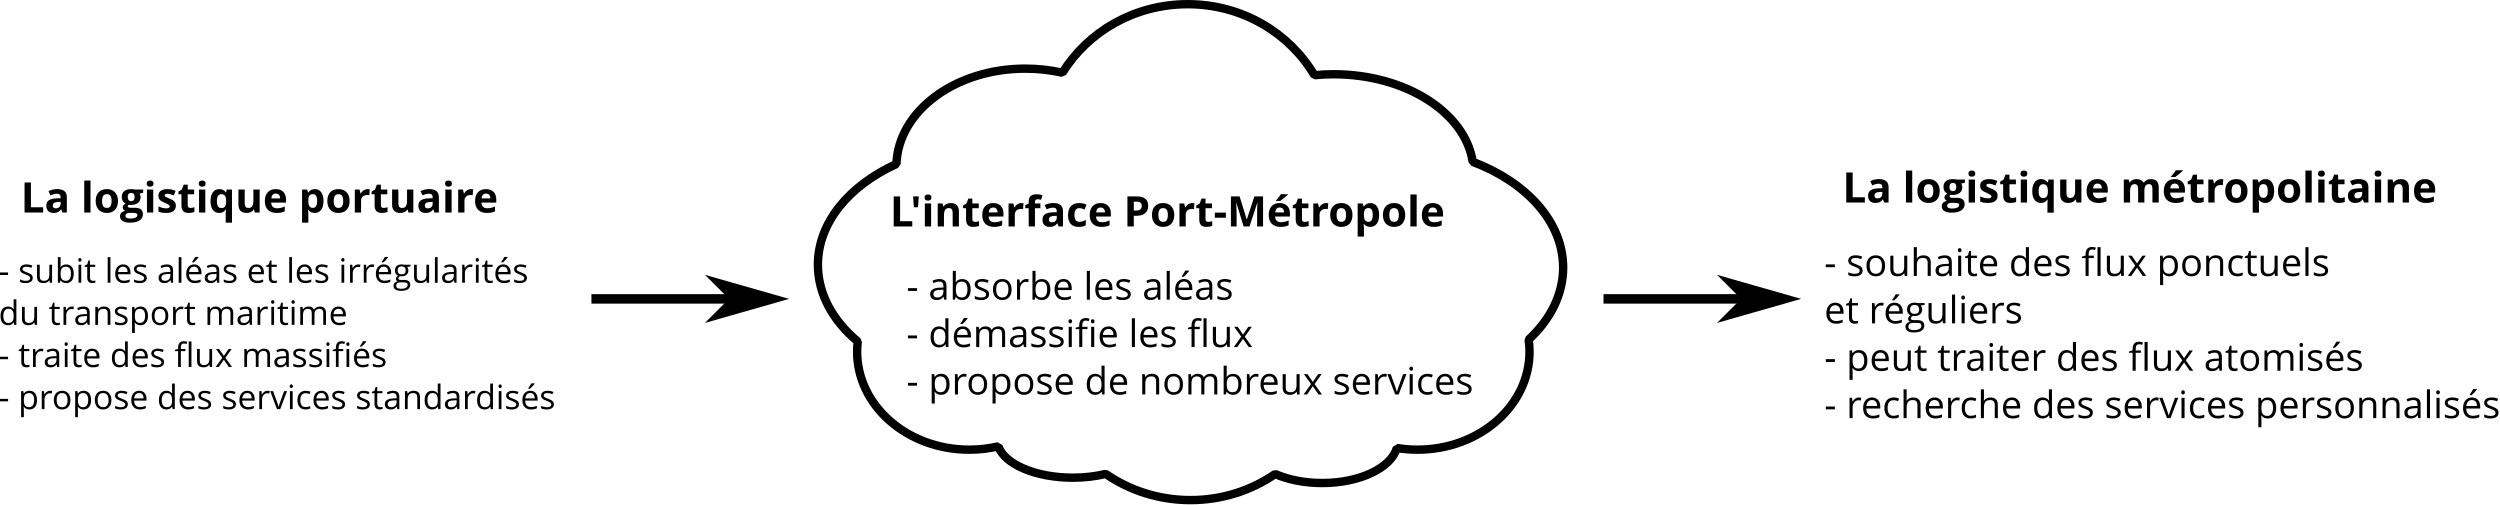
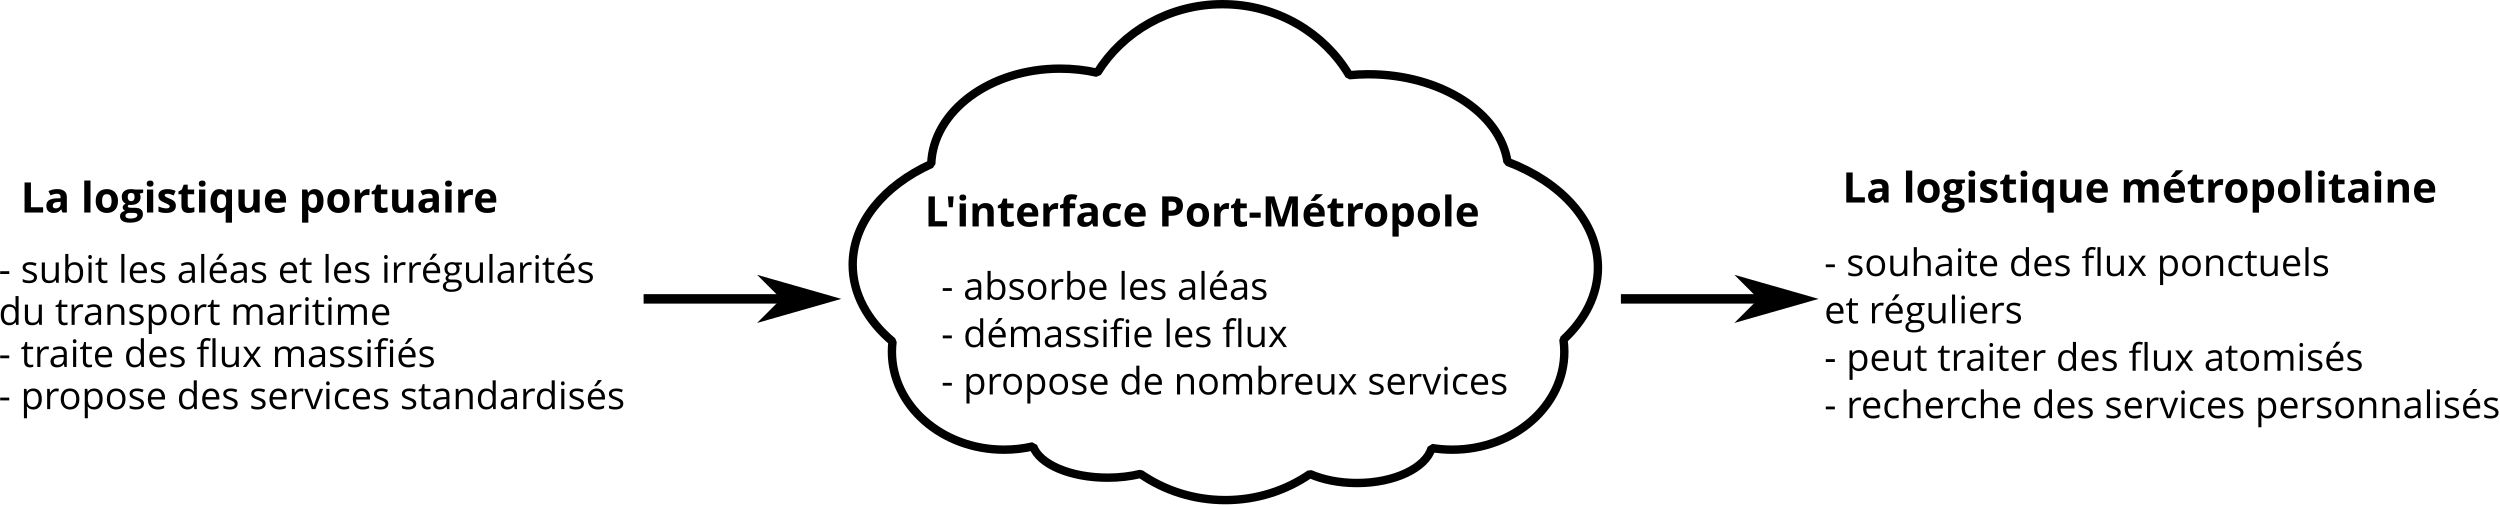
<svg xmlns="http://www.w3.org/2000/svg" width="2374.054" height="478.893" viewBox="0 0 2374.054 478.893" preserveAspectRatio="xMinYMin meet" id="svg4187" version="1.1">
  <defs id="defs4189">
    <marker orient="auto" refY="0" refX="0" id="Arrow1Mend" style="overflow:visible">
      <path id="path4754" d="M 0,0 5,-5 -12.5,0 5,5 0,0 z" style="fill-rule:evenodd;stroke:#000000;stroke-width:1pt" transform="matrix(-0.4,0,0,-0.4,-4,0)" />
    </marker>
    <marker orient="auto" refY="0" refX="0" id="Arrow1Lend" style="overflow:visible">
      <path id="path4748" d="M 0,0 5,-5 -12.5,0 5,5 0,0 z" style="fill-rule:evenodd;stroke:#000000;stroke-width:1pt" transform="matrix(-0.8,0,0,-0.8,-10,0)" />
    </marker>
    <marker orient="auto" refY="0" refX="0" id="Arrow2Send" style="overflow:visible">
      <path id="path4778" style="fill-rule:evenodd;stroke-width:0.625;stroke-linejoin:round" d="M 8.719,4.034 -2.207,0.016 8.719,-4.002 c -1.745,2.372 -1.735,5.617 -6e-7,8.035 z" transform="matrix(-0.3,0,0,-0.3,0.69,0)" />
    </marker>
    <marker orient="auto" refY="0" refX="0" id="Arrow1Mend-1" style="overflow:visible">
      <path id="path4754-7" d="M 0,0 5,-5 -12.5,0 5,5 0,0 z" style="fill-rule:evenodd;stroke:#000000;stroke-width:1pt" transform="matrix(-0.4,0,0,-0.4,-4,0)" />
    </marker>
  </defs>
  <g id="layer1" transform="translate(1270.86,456.3948)">
-     <path style="fill:none;stroke:#000000;stroke-width:9;stroke-linecap:butt;stroke-linejoin:miter;stroke-miterlimit:4;stroke-opacity:1;stroke-dasharray:none;marker-end:url(#Arrow1Mend)" d="m -709.231,-172.568 170,0" id="path4231" />
-     <path style="fill:none;stroke:#000000;stroke-width:9;stroke-linecap:butt;stroke-linejoin:miter;stroke-miterlimit:4;stroke-opacity:1;stroke-dasharray:none;marker-end:url(#Arrow1Mend)" d="m 251.863,-172.568 170,0" id="path4231-4" />
+     <path style="fill:none;stroke:#000000;stroke-width:9;stroke-linecap:butt;stroke-linejoin:miter;stroke-miterlimit:4;stroke-opacity:1;stroke-dasharray:none;marker-end:url(#Arrow1Mend)" d="m -659.674,-172.568 170,0" id="path4231" />
+     <path style="fill:none;stroke:#000000;stroke-width:9;stroke-linecap:butt;stroke-linejoin:miter;stroke-miterlimit:4;stroke-opacity:1;stroke-dasharray:none;marker-end:url(#Arrow1Mend)" d="m 268.383,-172.568 170,0" id="path4231-4" />
    <g id="g3154" transform="translate(0,-0.6817372)">
      <text id="text4195" y="-232.381" x="-1272.173" style="font-size:18px;font-style:normal;font-weight:normal;text-align:start;line-height:125%;letter-spacing:0px;word-spacing:0px;text-anchor:start;fill:#000000;fill-opacity:1;stroke:none;font-family:Sans-Serif;-inkscape-font-specification:Sans-Serif" xml:space="preserve">
        <tspan style="font-size:40px;text-align:start;text-anchor:start" y="-232.381" x="-1272.173" id="tspan4197" />
-         <tspan style="font-size:32px;font-style:normal;font-variant:normal;font-weight:normal;font-stretch:normal;text-align:start;text-anchor:start;font-family:Open Sans;-inkscape-font-specification:Open Sans" id="tspan4199" y="-187.191" x="-1272.173">- subit les aléas et les irrégularités</tspan>
-         <tspan id="tspan3011" style="font-size:32px;font-style:normal;font-variant:normal;font-weight:normal;font-stretch:normal;text-align:start;text-anchor:start;font-family:Open Sans;-inkscape-font-specification:Open Sans" y="-147.191" x="-1272.173">du transport maritime</tspan>
-         <tspan style="font-size:32px;font-style:normal;font-variant:normal;font-weight:normal;font-stretch:normal;text-align:start;text-anchor:start;font-family:Open Sans;-inkscape-font-specification:Open Sans" id="tspan4201" y="-107.191" x="-1272.173">- traite des flux massifiés</tspan>
-         <tspan style="font-size:32px;font-style:normal;font-variant:normal;font-weight:normal;font-stretch:normal;text-align:start;text-anchor:start;font-family:Open Sans;-inkscape-font-specification:Open Sans" id="tspan4203" y="-67.191" x="-1272.173">- propose des services standardisés</tspan>
+         <tspan style="font-size:36px;font-style:normal;font-variant:normal;font-weight:normal;font-stretch:normal;text-align:start;text-anchor:start;font-family:Open Sans;-inkscape-font-specification:Open Sans" id="tspan4199" y="-187.191" x="-1272.173">- subit les aléas et les irrégularités</tspan>
+         <tspan id="tspan3011" style="font-size:36px;font-style:normal;font-variant:normal;font-weight:normal;font-stretch:normal;text-align:start;text-anchor:start;font-family:Open Sans;-inkscape-font-specification:Open Sans" y="-147.191" x="-1272.173">du transport maritime</tspan>
+         <tspan style="font-size:36px;font-style:normal;font-variant:normal;font-weight:normal;font-stretch:normal;text-align:start;text-anchor:start;font-family:Open Sans;-inkscape-font-specification:Open Sans" id="tspan4201" y="-107.191" x="-1272.173">- traite des flux massifiés</tspan>
+         <tspan style="font-size:36px;font-style:normal;font-variant:normal;font-weight:normal;font-stretch:normal;text-align:start;text-anchor:start;font-family:Open Sans;-inkscape-font-specification:Open Sans" id="tspan4203" y="-67.191" x="-1272.173">- propose des services standardisés</tspan>
      </text>
      <text id="text3013" y="-253.879" x="-1008.13" style="font-size:18px;font-style:normal;font-weight:normal;text-align:center;line-height:125%;letter-spacing:0px;word-spacing:0px;text-anchor:middle;fill:#000000;fill-opacity:1;stroke:none;font-family:sans;-inkscape-font-specification:sans" xml:space="preserve">
        <tspan style="font-size:40px;font-weight:bold;font-family:Open Sans;-inkscape-font-specification:Open Sans Bold" y="-253.879" x="-1008.13" id="tspan3015">La logistique portuaire</tspan>
      </text>
    </g>
-     <g id="g3202" transform="translate(-17.90441,0)">
+     <g id="g3202" transform="translate(15.13371,0)">
      <g id="g3091">
        <path id="path3305" d="m -125.065,-452.404 c -50.609,0 -94.855,26.106 -118.975,65.1 -11.183,-2.561 -23.055,-3.908 -35.335,-3.908 -66.462,0 -120.513,40.301 -122.301,90.541 -44.899,20.442 -74.578,55.662 -74.578,95.695 0,27.712 14.191,53.118 37.829,72.915 -0.37,3.156 -0.582,6.319 -0.582,9.561 0,51.428 47.646,93.118 106.421,93.118 9.574,0 18.861,-1.085 27.686,-3.159 5.831,16.908 35.271,29.765 70.753,29.765 11.189,0 21.737,-1.293 31.178,-3.575 22.688,15.651 50.51,24.859 80.564,24.859 29.987,0 57.737,-9.188 80.398,-24.776 12.258,5.377 27.779,8.564 44.647,8.564 35.744,0 65.399,-14.373 70.919,-33.256 6.334,1.029 12.863,1.58 19.538,1.58 58.775,0 106.421,-41.69 106.421,-93.118 0,-3.862 -0.309,-7.652 -0.831,-11.39 20.582,-19.087 32.758,-42.757 32.758,-68.425 0,-43.319 -34.696,-81.014 -85.885,-100.435 -7.136,-46.719 -63.643,-83.141 -132.278,-83.141 -6.114,0 -12.147,0.356 -18.042,0.915 -23.784,-40.26 -68.71,-67.428 -120.305,-67.428 z" style="fill:none;stroke:#000000;stroke-width:7.982;stroke-linecap:butt;stroke-linejoin:bevel;stroke-miterlimit:3.871;stroke-opacity:1;stroke-dasharray:none;stroke-dashoffset:1.5" />
      </g>
      <g transform="translate(-9.817202,12.30557)" id="g3103">
        <text xml:space="preserve" style="font-size:18px;font-style:normal;font-weight:normal;text-align:start;line-height:125%;letter-spacing:0px;word-spacing:0px;text-anchor:start;fill:#000000;fill-opacity:1;stroke:none;font-family:Sans-Serif;-inkscape-font-specification:Sans-Serif" x="-382.403" y="-232.893" id="text4215">
          <tspan id="tspan4217" x="-382.403" y="-232.893" style="font-size:40px;text-align:start;text-anchor:start" />
          <tspan x="-382.403" y="-184.126" style="font-size:36px;font-style:normal;font-variant:normal;font-weight:normal;font-stretch:normal;text-align:start;text-anchor:start;font-family:Open Sans;-inkscape-font-specification:Open Sans" id="tspan4223">- absorbe les aléas</tspan>
          <tspan x="-382.403" y="-139.126" style="font-size:36px;font-style:normal;font-variant:normal;font-weight:normal;font-stretch:normal;text-align:start;text-anchor:start;font-family:Open Sans;-inkscape-font-specification:Open Sans" id="tspan4225">- démassifie les flux</tspan>
          <tspan x="-382.403" y="-94.126" style="font-size:36px;font-style:normal;font-variant:normal;font-weight:normal;font-stretch:normal;text-align:start;text-anchor:start;font-family:Open Sans;-inkscape-font-specification:Open Sans" id="tspan4227">- propose de nombreux services</tspan>
-           <tspan x="-382.403" y="-49.126" style="font-size:18px;font-style:normal;font-variant:normal;font-weight:normal;font-stretch:normal;text-align:start;text-anchor:start;font-family:Open Sans;-inkscape-font-specification:Open Sans" id="tspan4221" />
-           <tspan x="-382.403" y="-4.126" id="tspan4219" style="font-style:normal;font-variant:normal;font-weight:normal;font-stretch:normal;font-family:Open Sans;-inkscape-font-specification:Open Sans" />
+           <tspan x="-382.403" y="-49.126" style="font-size:36px;font-style:normal;font-variant:normal;font-weight:normal;font-stretch:normal;text-align:start;text-anchor:start;font-family:Open Sans;-inkscape-font-specification:Open Sans" id="tspan4221" />
+           <tspan x="-382.403" y="-4.126" id="tspan4219" style="font-size:36px;font-style:normal;font-variant:normal;font-weight:normal;font-stretch:normal;font-family:Open Sans;-inkscape-font-specification:Open Sans" />
        </text>
        <text xml:space="preserve" style="font-size:18px;font-style:normal;font-weight:normal;text-align:center;line-height:125%;letter-spacing:0px;word-spacing:0px;text-anchor:middle;fill:#000000;fill-opacity:1;stroke:none;font-family:sans;-inkscape-font-specification:sans" x="-113.505" y="-253.625" id="text3017">
          <tspan id="tspan3019" x="-113.505" y="-253.625" style="font-size:40px;font-weight:bold;font-family:Open Sans;-inkscape-font-specification:Open Sans Bold">L'interface Port-Métropole</tspan>
        </text>
      </g>
    </g>
-     <g id="g3136" transform="translate(-1.4529179e-5,-10.17685)">
+     <g id="g3136" transform="translate(7.5400608e-5,-10.17685)">
      <g id="g3023">
        <text xml:space="preserve" style="font-size:18px;font-style:normal;font-weight:normal;text-align:start;line-height:125%;letter-spacing:0px;word-spacing:0px;text-anchor:start;fill:#000000;fill-opacity:1;stroke:none;font-family:Sans-Serif;-inkscape-font-specification:Sans-Serif" x="461.469" y="-232.928" id="text4205">
          <tspan id="tspan4207" x="461.469" y="-232.928" style="font-size:40px;text-align:start;text-anchor:start" />
          <tspan x="461.469" y="-184.161" id="tspan4209" style="font-size:36px;font-style:normal;font-variant:normal;font-weight:normal;font-stretch:normal;text-align:start;text-anchor:start;font-family:Open Sans;-inkscape-font-specification:Open Sans">- souhaite des flux ponctuels</tspan>
          <tspan x="461.469" y="-139.161" style="font-size:36px;font-style:normal;font-variant:normal;font-weight:normal;font-stretch:normal;text-align:start;text-anchor:start;font-family:Open Sans;-inkscape-font-specification:Open Sans" id="tspan3025">et réguliers</tspan>
          <tspan x="461.469" y="-94.161" id="tspan4213" style="font-size:36px;font-style:normal;font-variant:normal;font-weight:normal;font-stretch:normal;text-align:start;text-anchor:start;font-family:Open Sans;-inkscape-font-specification:Open Sans">- peut traiter des flux atomisés</tspan>
          <tspan x="461.469" y="-49.161" style="font-size:36px;font-style:normal;font-variant:normal;font-weight:normal;font-stretch:normal;text-align:start;text-anchor:start;font-family:Open Sans;-inkscape-font-specification:Open Sans" id="tspan3034">- recherche des services personnalisés</tspan>
        </text>
        <text xml:space="preserve" style="font-size:18px;font-style:normal;font-weight:normal;text-align:center;line-height:125%;letter-spacing:0px;word-spacing:0px;text-anchor:middle;fill:#000000;fill-opacity:1;stroke:none;font-family:sans;-inkscape-font-specification:sans" x="782.152" y="-253.879" id="text3021">
          <tspan id="tspan3023" x="782.152" y="-253.879" style="font-size:40px;font-weight:bold;font-family:Open Sans;-inkscape-font-specification:Open Sans Bold">La logistique métropolitaine</tspan>
        </text>
      </g>
    </g>
  </g>
</svg>
